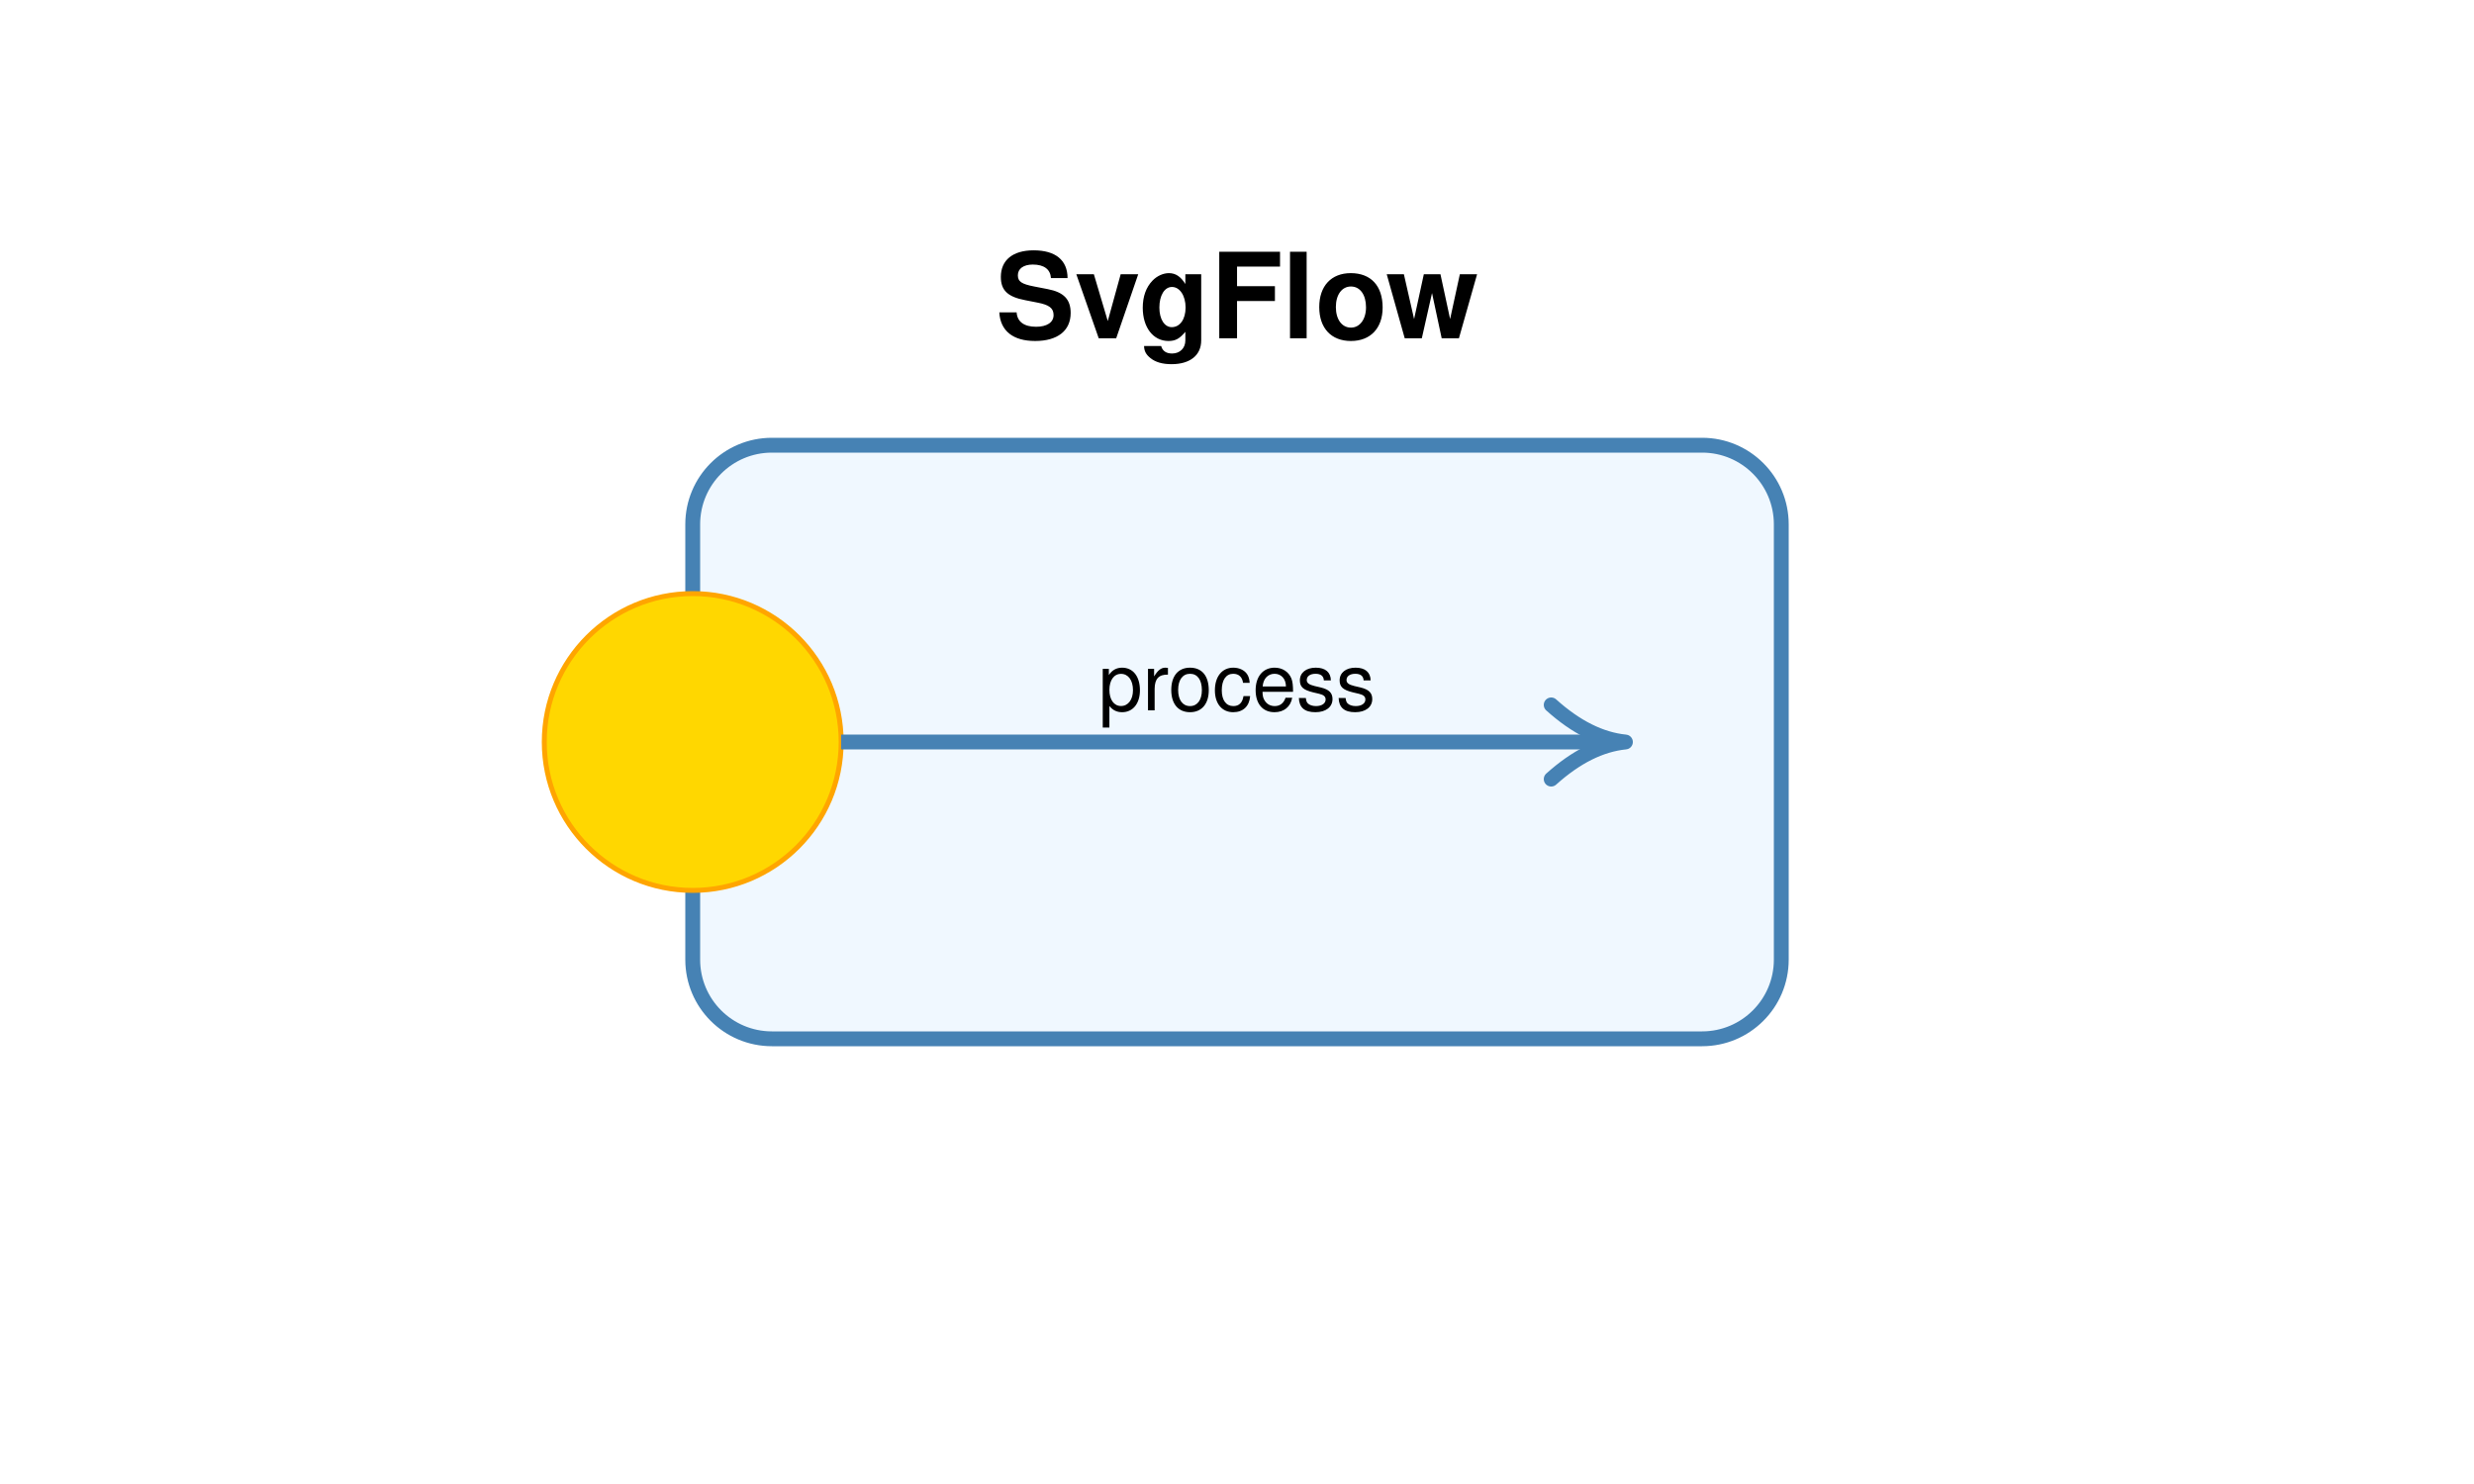
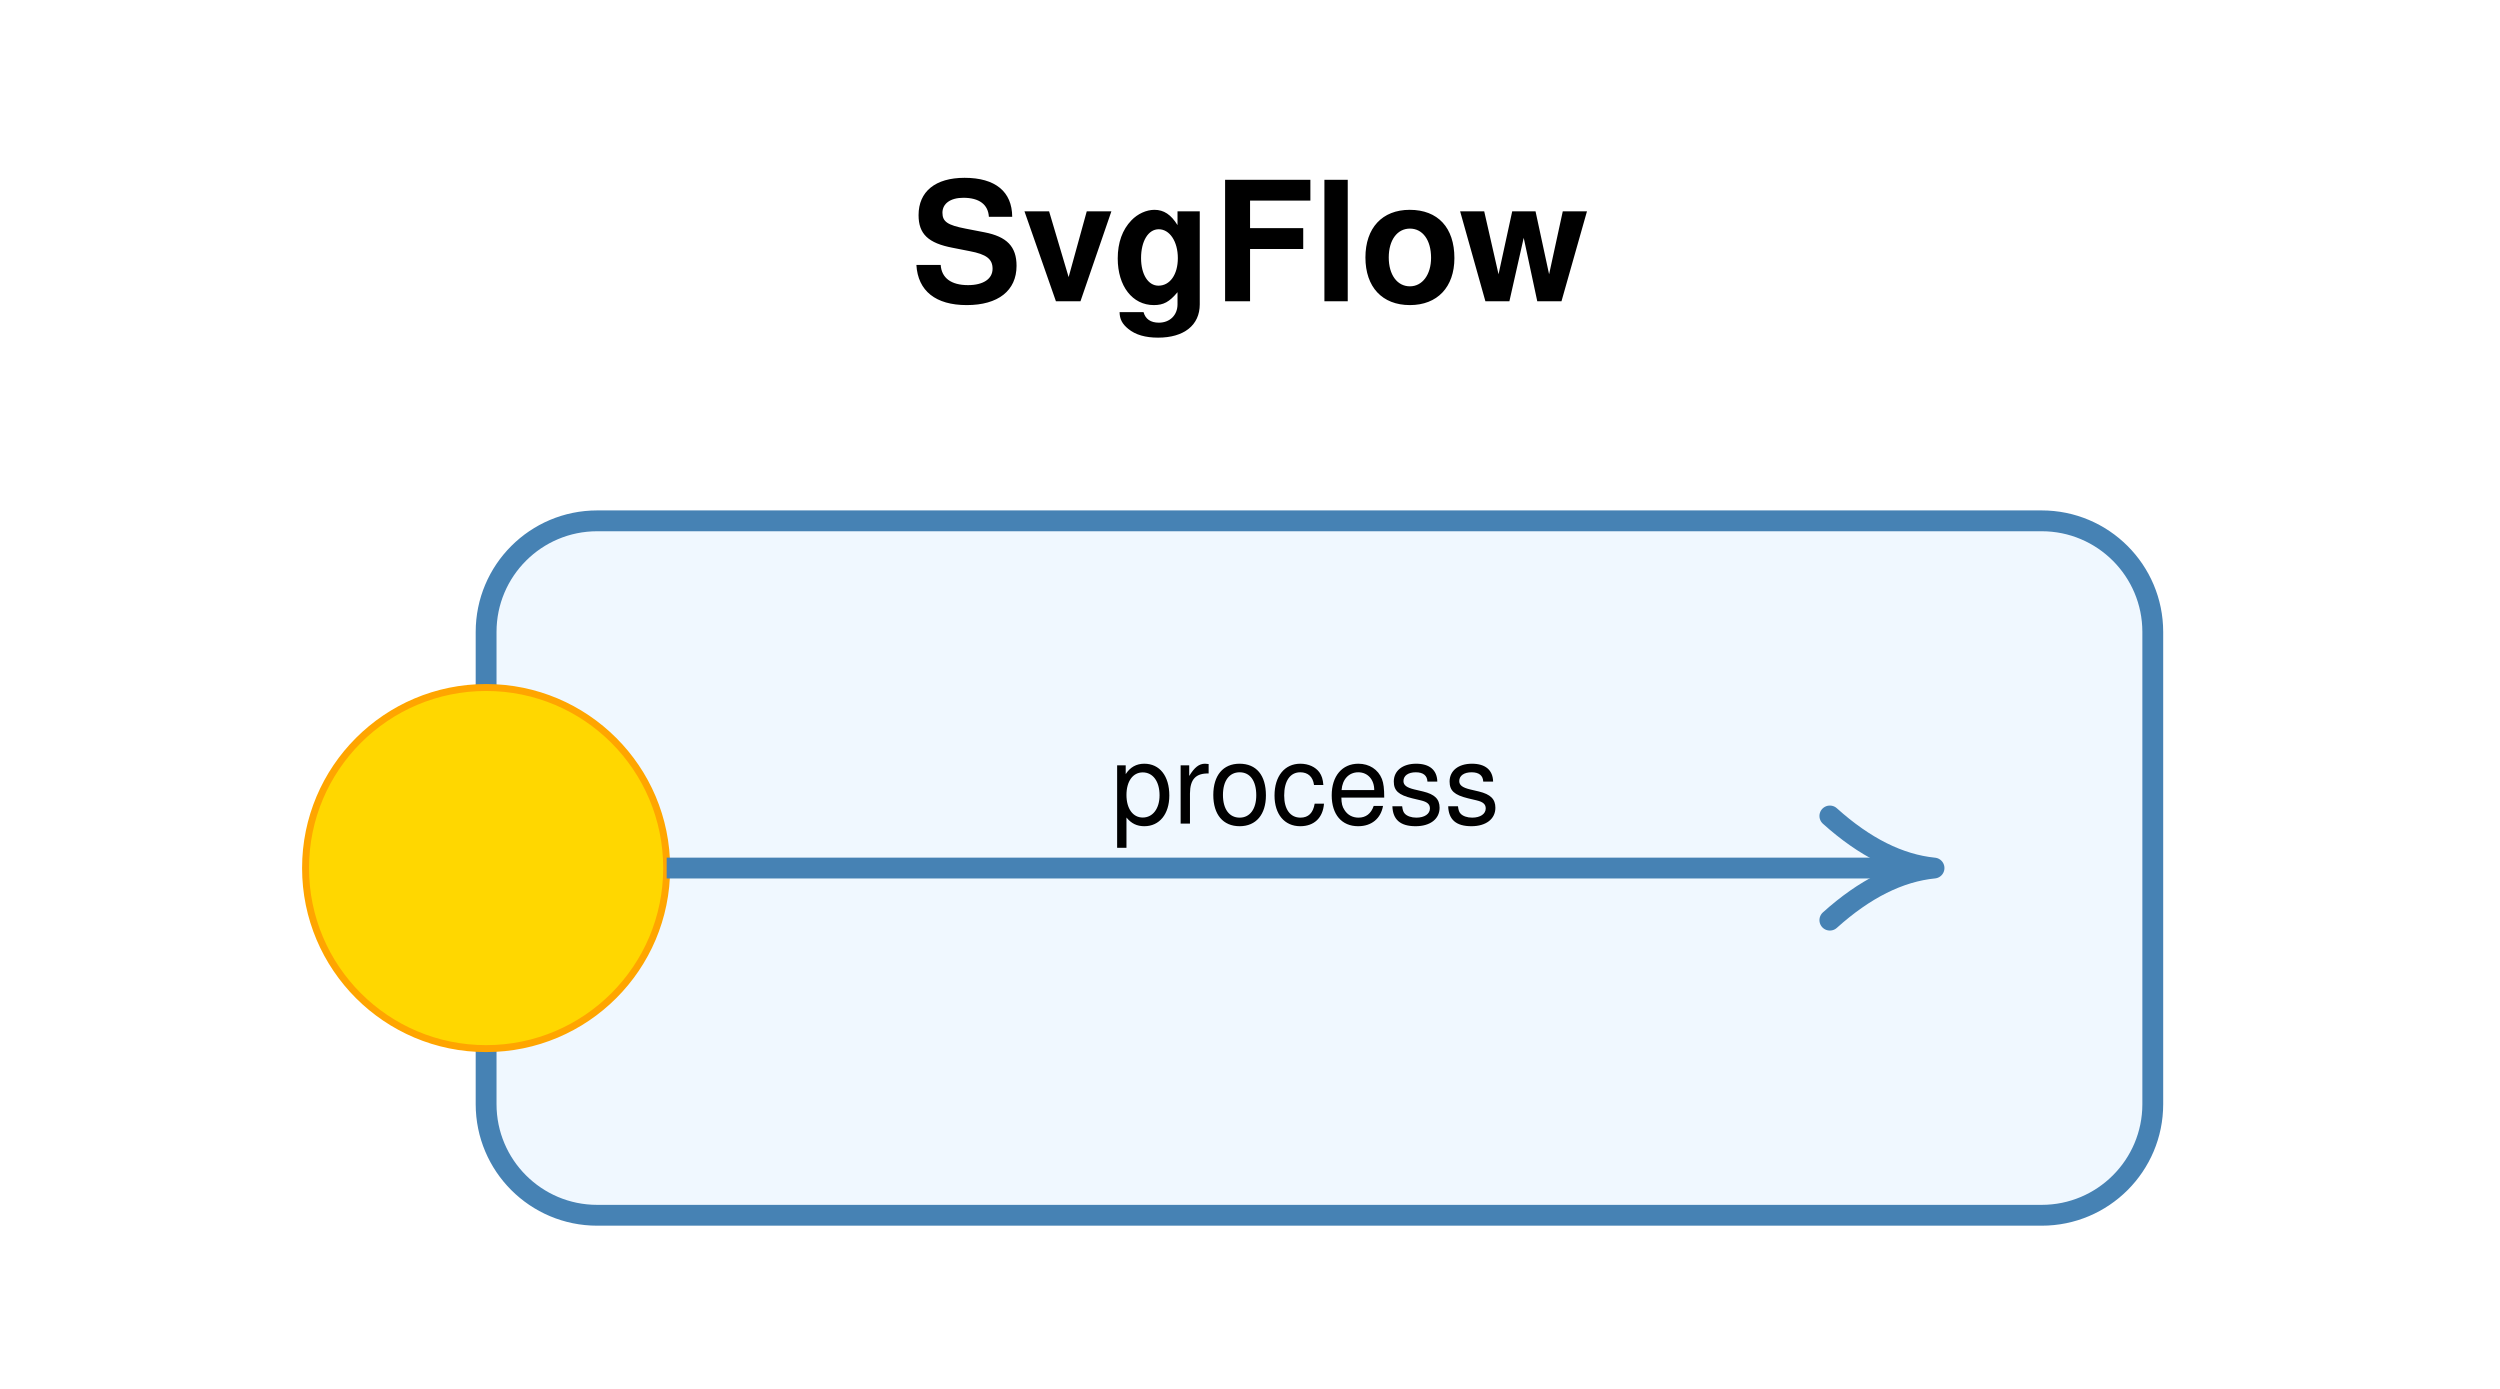
- <svg xmlns="http://www.w3.org/2000/svg" xmlns:xlink="http://www.w3.org/1999/xlink" width="500" height="300" viewBox="0 0 500 300">
+ <svg xmlns="http://www.w3.org/2000/svg" xmlns:xlink="http://www.w3.org/1999/xlink" width="360" height="200" viewBox="0 0 360 200">
  <defs>
    <path id="arrow" d="M-10 -5 Q-5 -0.5 0 0 Q-5 0.5 -10 5" />
  </defs>
-   <rect width="220" height="120" fill="aliceblue" stroke="steelblue" stroke-width="3" transform="translate(140 90) rotate(0)" opacity="1" rx="16" />
-   <circle cx="140" cy="150" r="30" fill="gold" stroke="orange" stroke-width="1" opacity="1" />
-   <line x1="170" y1="150" x2="327" y2="150" stroke="steelblue" stroke-width="3" fill="none" opacity="1" />
-   <use xlink:href="#arrow" transform="translate(328.5 150) rotate(0) scale(1.5 1.5)" stroke="steelblue" stroke-width="2" stroke-linejoin="round" stroke-linecap="round" fill="none" opacity="1" />
-   <text fill="black" transform="translate(250 143.6) rotate(0)" dominant-baseline="auto" text-anchor="middle" font-family="Helvetica, Arial, sans-serif" font-size="16">process</text>
-   <text fill="black" transform="translate(250 60) rotate(0)" dominant-baseline="middle" text-anchor="middle" font-family="Helvetica, Arial, sans-serif" font-size="24" font-weight="bold">SvgFlow</text>
+   <rect width="240" height="100" fill="aliceblue" stroke="steelblue" stroke-width="3" transform="translate(70 75) rotate(0)" opacity="1" rx="16" />
+   <circle cx="70" cy="125" r="26" fill="gold" stroke="orange" stroke-width="1" opacity="1" />
+   <line x1="96" y1="125" x2="277" y2="125" stroke="steelblue" stroke-width="3" fill="none" opacity="1" />
+   <use xlink:href="#arrow" transform="translate(278.5 125) rotate(0) scale(1.5 1.5)" stroke="steelblue" stroke-width="2" stroke-linejoin="round" stroke-linecap="round" fill="none" opacity="1" />
+   <text fill="black" transform="translate(188 118.6) rotate(0)" dominant-baseline="auto" text-anchor="middle" font-family="Helvetica, Arial, sans-serif" font-size="16">process</text>
+   <text fill="black" transform="translate(180 35) rotate(0)" dominant-baseline="middle" text-anchor="middle" font-family="Helvetica, Arial, sans-serif" font-size="24" font-weight="bold">SvgFlow</text>
</svg>
